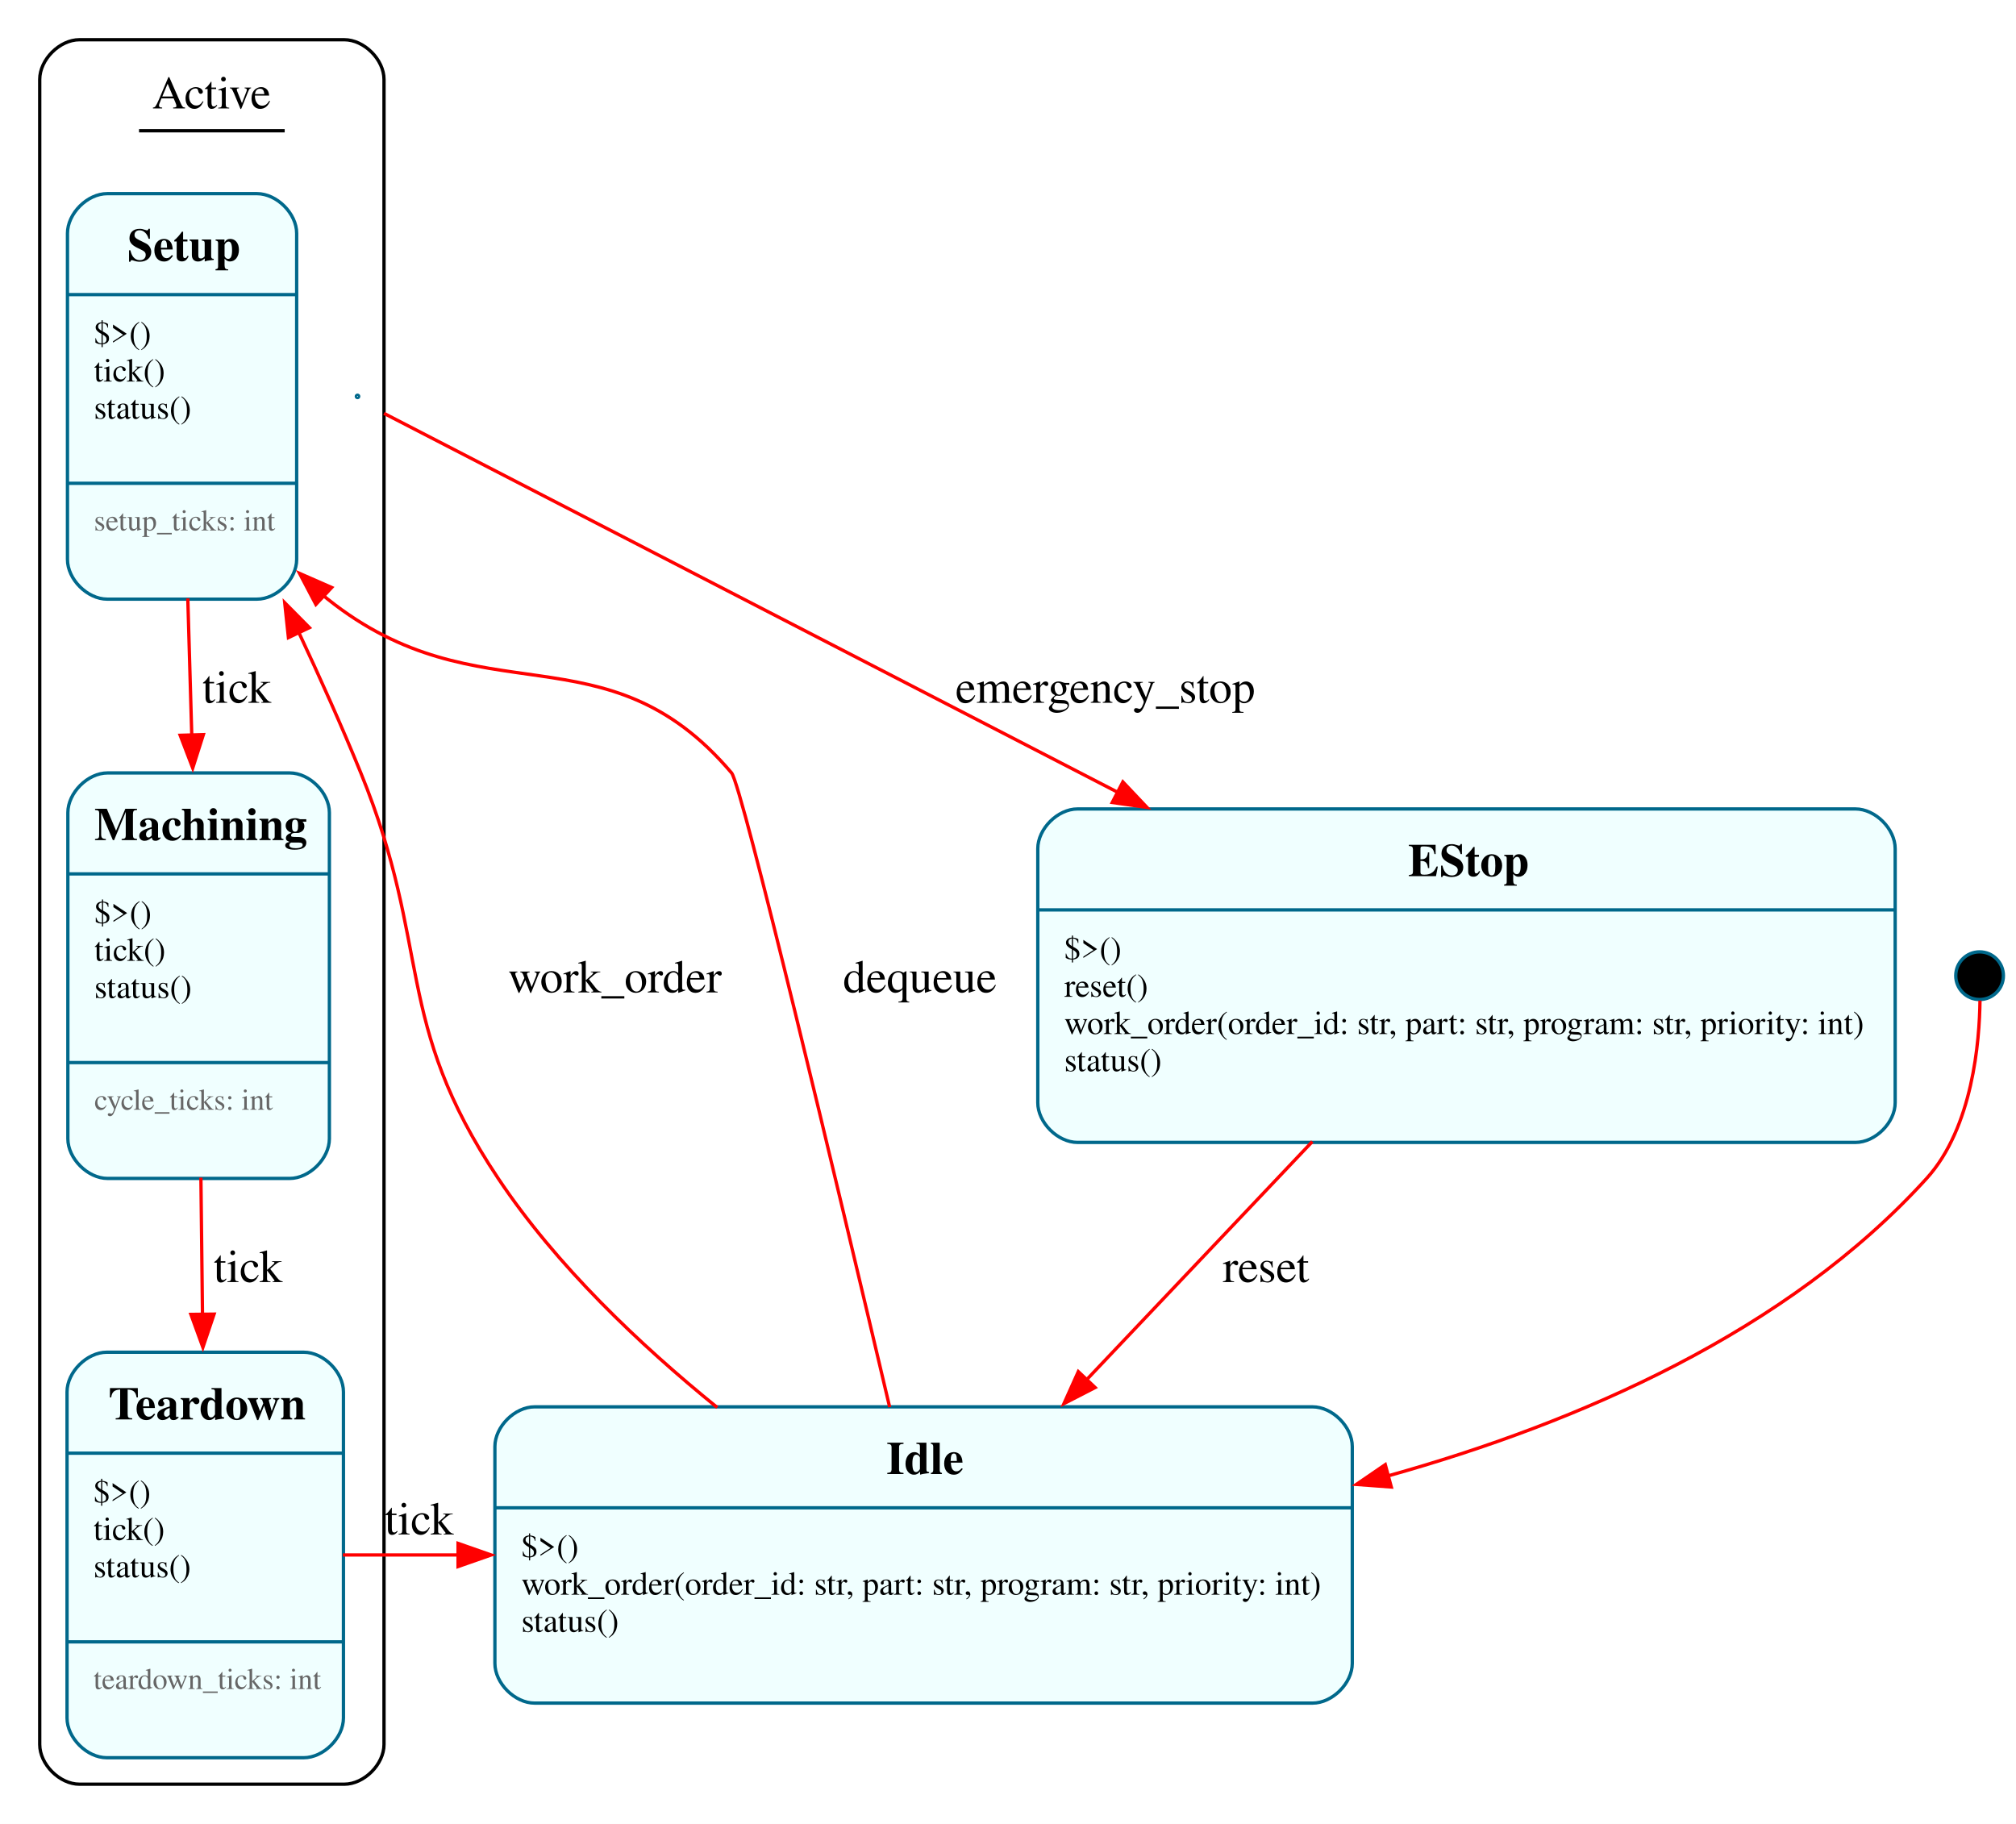
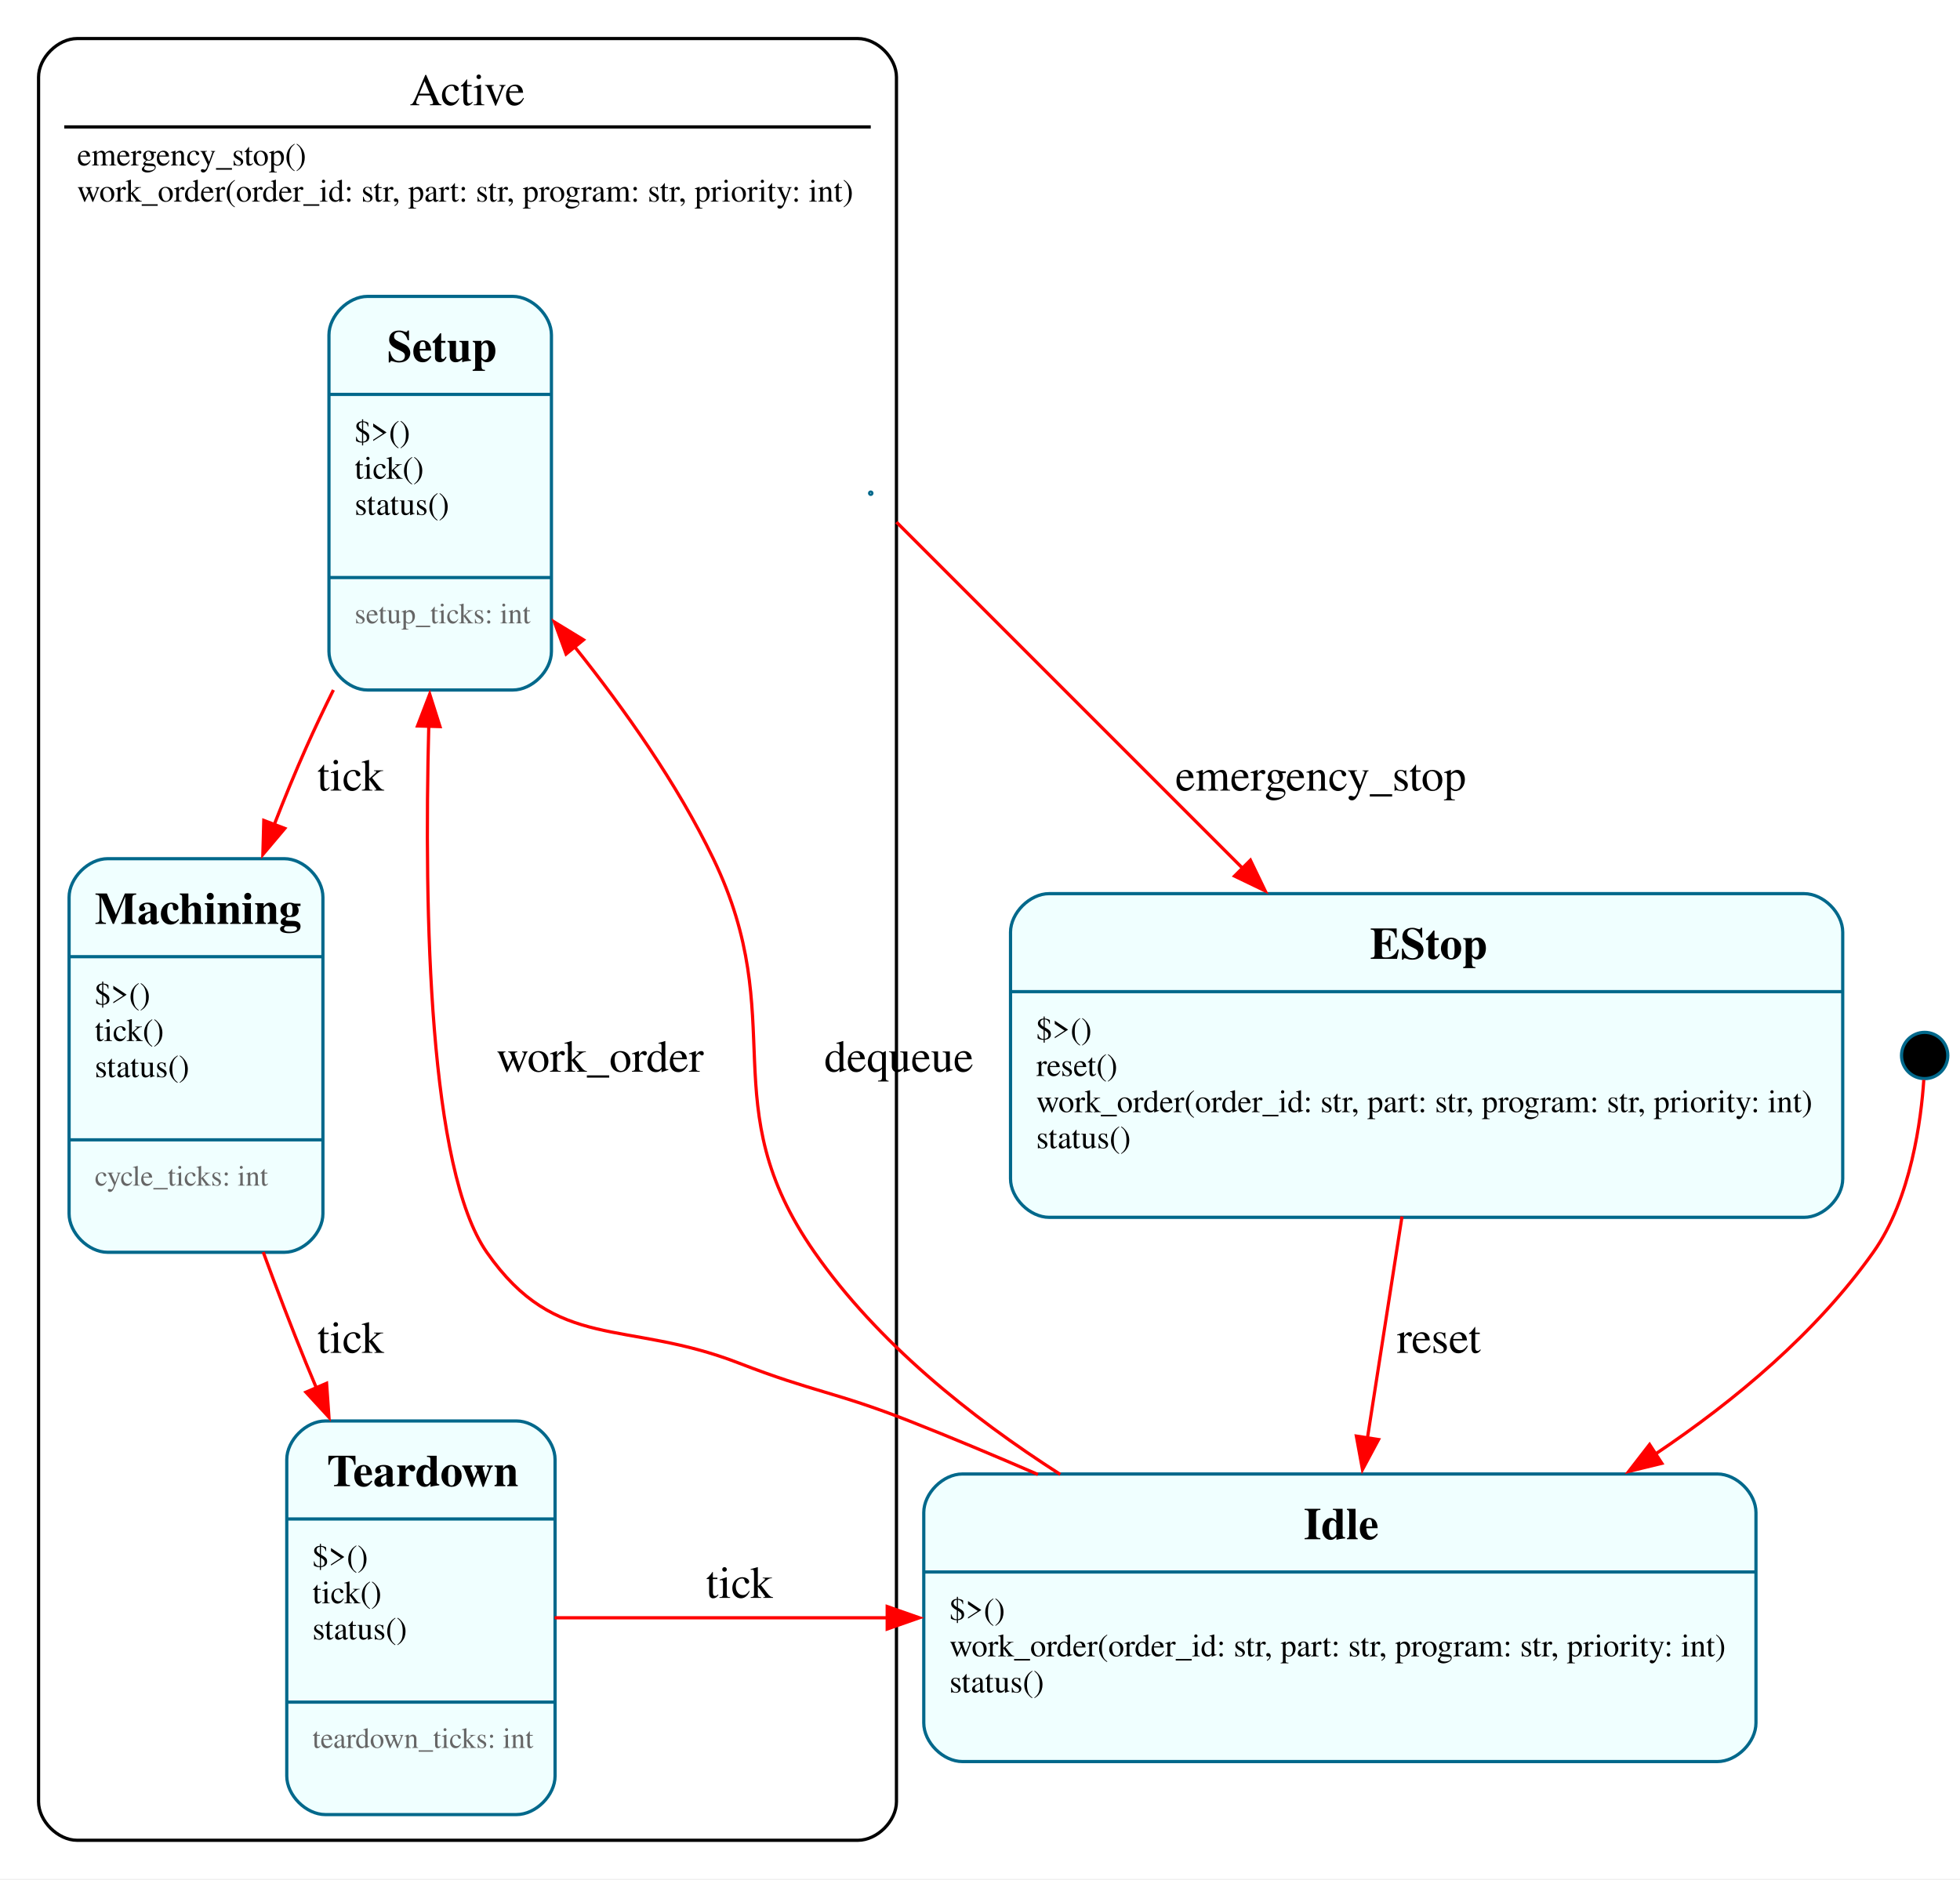
- <svg xmlns="http://www.w3.org/2000/svg" width="609pt" height="551pt" viewBox="0.00 0.00 609.00 551.00">
-   <g id="graph0" class="graph" transform="scale(1 1) rotate(0) translate(4 547)">
-     <polygon fill="white" stroke="none" points="-4,4 -4,-547 605.2,-547 605.2,4 -4,4" />
+ <svg xmlns="http://www.w3.org/2000/svg" width="610pt" height="585pt" viewBox="0.00 0.00 610.00 585.00">
+   <g id="graph0" class="graph" transform="scale(1 1) rotate(0) translate(4 580.75)">
+     <polygon fill="white" stroke="none" points="-4,4 -4,-580.75 606.2,-580.75 606.2,4 -4,4" />
    <g id="clust1" class="cluster">
-       <path fill="none" stroke="black" d="M20,-8C20,-8 100,-8 100,-8 106,-8 112,-14 112,-20 112,-20 112,-523 112,-523 112,-529 106,-535 100,-535 100,-535 20,-535 20,-535 14,-535 8,-529 8,-523 8,-523 8,-20 8,-20 8,-14 14,-8 20,-8" />
-       <text xml:space="preserve" text-anchor="start" x="42" y="-514.25" font-family="Times,serif" font-size="14.00">Active</text>
-       <polygon fill="black" stroke="black" points="38,-507.5 38,-507.5 82,-507.5 82,-507.5 38,-507.5" />
+       <path fill="none" stroke="black" d="M20,-8C20,-8 263,-8 263,-8 269,-8 275,-14 275,-20 275,-20 275,-556.75 275,-556.75 275,-562.75 269,-568.75 263,-568.75 263,-568.75 20,-568.75 20,-568.75 14,-568.75 8,-562.75 8,-556.75 8,-556.75 8,-20 8,-20 8,-14 14,-8 20,-8" />
+       <text xml:space="preserve" text-anchor="start" x="123.5" y="-548" font-family="Times,serif" font-size="14.00">Active</text>
+       <text xml:space="preserve" text-anchor="start" x="20" y="-529.25" font-family="Times,serif" font-size="10.00">emergency_stop()</text>
+       <text xml:space="preserve" text-anchor="start" x="20" y="-518" font-family="Times,serif" font-size="10.00">work_order(order_id: str, part: str, program: str, priority: int)</text>
+       <text xml:space="preserve" text-anchor="start" x="123.5" y="-506.75" font-family="Times,serif" font-size="10.00">                </text>
+       <polygon fill="black" stroke="black" points="16,-541.25 16,-541.25 267,-541.25 267,-541.25 16,-541.25" />
    </g>
    <g id="node1" class="node">
-       <ellipse fill="black" stroke="#00688b" cx="594" cy="-252.25" rx="7.2" ry="7.2" />
+       <ellipse fill="black" stroke="#00688b" cx="595" cy="-252.25" rx="7.2" ry="7.2" />
    </g>
    <g id="node2" class="node">
-       <path fill="azure" stroke="none" d="M392.5,-122C392.5,-122 157.5,-122 157.5,-122 151.5,-122 145.5,-116 145.5,-110 145.5,-110 145.5,-44.5 145.5,-44.5 145.5,-38.5 151.5,-32.5 157.5,-32.5 157.5,-32.5 392.5,-32.5 392.5,-32.5 398.5,-32.5 404.5,-38.5 404.5,-44.5 404.5,-44.5 404.5,-110 404.5,-110 404.5,-116 398.5,-122 392.5,-122" />
-       <text xml:space="preserve" text-anchor="start" x="263.75" y="-101.7" font-family="Times,serif" font-weight="bold" font-size="14.00">Idle</text>
-       <text xml:space="preserve" text-anchor="start" x="153.5" y="-76.5" font-family="Times,serif" font-size="10.00">$&gt;()</text>
-       <text xml:space="preserve" text-anchor="start" x="153.5" y="-65.25" font-family="Times,serif" font-size="10.00">work_order(order_id: str, part: str, program: str, priority: int)</text>
-       <text xml:space="preserve" text-anchor="start" x="153.5" y="-54" font-family="Times,serif" font-size="10.00">status()</text>
-       <text xml:space="preserve" text-anchor="start" x="261.5" y="-42.75" font-family="Times,serif" font-size="10.00">            </text>
-       <polygon fill="#00688b" stroke="#00688b" points="145.5,-91.5 145.5,-91.5 404.5,-91.5 404.5,-91.5 145.5,-91.5" />
-       <path fill="none" stroke="#00688b" d="M157.5,-32.5C157.5,-32.5 392.5,-32.5 392.5,-32.5 398.5,-32.5 404.5,-38.5 404.5,-44.5 404.5,-44.5 404.5,-110 404.5,-110 404.5,-116 398.5,-122 392.5,-122 392.5,-122 157.5,-122 157.5,-122 151.5,-122 145.5,-116 145.5,-110 145.5,-110 145.5,-44.5 145.5,-44.5 145.5,-38.5 151.5,-32.5 157.5,-32.5" />
+       <path fill="azure" stroke="none" d="M530.5,-122C530.5,-122 295.5,-122 295.5,-122 289.5,-122 283.5,-116 283.5,-110 283.5,-110 283.5,-44.5 283.5,-44.5 283.5,-38.5 289.5,-32.5 295.5,-32.5 295.5,-32.5 530.5,-32.5 530.5,-32.5 536.5,-32.5 542.5,-38.5 542.5,-44.5 542.5,-44.5 542.5,-110 542.5,-110 542.5,-116 536.5,-122 530.5,-122" />
+       <text xml:space="preserve" text-anchor="start" x="401.75" y="-101.7" font-family="Times,serif" font-weight="bold" font-size="14.00">Idle</text>
+       <text xml:space="preserve" text-anchor="start" x="291.5" y="-76.5" font-family="Times,serif" font-size="10.00">$&gt;()</text>
+       <text xml:space="preserve" text-anchor="start" x="291.5" y="-65.25" font-family="Times,serif" font-size="10.00">work_order(order_id: str, part: str, program: str, priority: int)</text>
+       <text xml:space="preserve" text-anchor="start" x="291.5" y="-54" font-family="Times,serif" font-size="10.00">status()</text>
+       <text xml:space="preserve" text-anchor="start" x="399.5" y="-42.75" font-family="Times,serif" font-size="10.00">            </text>
+       <polygon fill="#00688b" stroke="#00688b" points="283.5,-91.5 283.5,-91.5 542.5,-91.5 542.5,-91.5 283.5,-91.5" />
+       <path fill="none" stroke="#00688b" d="M295.5,-32.5C295.5,-32.5 530.5,-32.5 530.5,-32.5 536.5,-32.5 542.5,-38.5 542.5,-44.5 542.5,-44.5 542.5,-110 542.5,-110 542.5,-116 536.5,-122 530.5,-122 530.5,-122 295.5,-122 295.5,-122 289.5,-122 283.5,-116 283.5,-110 283.5,-110 283.5,-44.5 283.5,-44.5 283.5,-38.5 289.5,-32.5 295.5,-32.5" />
    </g>
    <g id="edge1" class="edge">
-       <path fill="none" stroke="red" d="M594.12,-244.72C593.98,-232.58 591.97,-206.39 578,-191 535.91,-144.64 472.97,-117.27 415.33,-101.15" />
-       <polygon fill="red" stroke="red" points="416.29,-97.78 405.73,-98.56 414.47,-104.54 416.29,-97.78" />
+       <path fill="none" stroke="red" d="M594.73,-244.65C593.95,-232.84 590.9,-207.77 579,-191 561.32,-166.07 536.26,-144.99 510.96,-128.04" />
+       <polygon fill="red" stroke="red" points="513.21,-125.32 502.91,-122.81 509.39,-131.19 513.21,-125.32" />
    </g>
    <g id="node4" class="node">
-       <path fill="azure" stroke="none" d="M73.62,-488.5C73.62,-488.5 28.38,-488.5 28.38,-488.5 22.38,-488.5 16.38,-482.5 16.38,-476.5 16.38,-476.5 16.38,-378 16.38,-378 16.38,-372 22.38,-366 28.38,-366 28.38,-366 73.62,-366 73.62,-366 79.62,-366 85.62,-372 85.62,-378 85.62,-378 85.62,-476.5 85.62,-476.5 85.62,-482.5 79.62,-488.5 73.62,-488.5" />
-       <text xml:space="preserve" text-anchor="start" x="34.5" y="-468.2" font-family="Times,serif" font-weight="bold" font-size="14.00">Setup</text>
-       <text xml:space="preserve" text-anchor="start" x="24.38" y="-443" font-family="Times,serif" font-size="10.00">$&gt;()</text>
-       <text xml:space="preserve" text-anchor="start" x="24.38" y="-431.75" font-family="Times,serif" font-size="10.00">tick()</text>
-       <text xml:space="preserve" text-anchor="start" x="24.38" y="-420.5" font-family="Times,serif" font-size="10.00">status()</text>
-       <text xml:space="preserve" text-anchor="start" x="24.38" y="-409.25" font-family="Times,serif" font-size="10.00">                </text>
-       <text xml:space="preserve" text-anchor="start" x="24.38" y="-386.75" font-family="Times,serif" font-size="9.00" fill="#666666">setup_ticks: int</text>
-       <text xml:space="preserve" text-anchor="start" x="33" y="-376.25" font-family="Times,serif" font-size="9.00" fill="#666666">                </text>
-       <polygon fill="#00688b" stroke="#00688b" points="16.38,-458 16.38,-458 85.62,-458 85.62,-458 16.38,-458" />
-       <polygon fill="#00688b" stroke="#00688b" points="16.38,-401 16.38,-401 85.62,-401 85.62,-401 16.38,-401" />
-       <path fill="none" stroke="#00688b" d="M28.38,-366C28.38,-366 73.62,-366 73.62,-366 79.62,-366 85.62,-372 85.62,-378 85.62,-378 85.62,-476.5 85.62,-476.5 85.62,-482.5 79.62,-488.5 73.62,-488.5 73.62,-488.5 28.38,-488.5 28.38,-488.5 22.38,-488.5 16.38,-482.5 16.38,-476.5 16.38,-476.5 16.38,-378 16.38,-378 16.38,-372 22.38,-366 28.38,-366" />
+       <path fill="azure" stroke="none" d="M155.62,-488.5C155.62,-488.5 110.38,-488.5 110.38,-488.5 104.38,-488.5 98.38,-482.5 98.38,-476.5 98.38,-476.5 98.38,-378 98.38,-378 98.38,-372 104.38,-366 110.38,-366 110.38,-366 155.62,-366 155.62,-366 161.62,-366 167.62,-372 167.62,-378 167.62,-378 167.62,-476.5 167.62,-476.5 167.62,-482.5 161.62,-488.5 155.62,-488.5" />
+       <text xml:space="preserve" text-anchor="start" x="116.5" y="-468.2" font-family="Times,serif" font-weight="bold" font-size="14.00">Setup</text>
+       <text xml:space="preserve" text-anchor="start" x="106.38" y="-443" font-family="Times,serif" font-size="10.00">$&gt;()</text>
+       <text xml:space="preserve" text-anchor="start" x="106.38" y="-431.75" font-family="Times,serif" font-size="10.00">tick()</text>
+       <text xml:space="preserve" text-anchor="start" x="106.38" y="-420.5" font-family="Times,serif" font-size="10.00">status()</text>
+       <text xml:space="preserve" text-anchor="start" x="106.38" y="-409.25" font-family="Times,serif" font-size="10.00">                </text>
+       <text xml:space="preserve" text-anchor="start" x="106.38" y="-386.75" font-family="Times,serif" font-size="9.00" fill="#666666">setup_ticks: int</text>
+       <text xml:space="preserve" text-anchor="start" x="115" y="-376.25" font-family="Times,serif" font-size="9.00" fill="#666666">                </text>
+       <polygon fill="#00688b" stroke="#00688b" points="98.38,-458 98.38,-458 167.62,-458 167.62,-458 98.38,-458" />
+       <polygon fill="#00688b" stroke="#00688b" points="98.38,-401 98.38,-401 167.62,-401 167.62,-401 98.38,-401" />
+       <path fill="none" stroke="#00688b" d="M110.38,-366C110.38,-366 155.62,-366 155.62,-366 161.62,-366 167.62,-372 167.62,-378 167.62,-378 167.62,-476.5 167.62,-476.5 167.62,-482.5 161.62,-488.5 155.62,-488.5 155.62,-488.5 110.38,-488.5 110.38,-488.5 104.38,-488.5 98.38,-482.5 98.38,-476.5 98.38,-476.5 98.38,-378 98.38,-378 98.38,-372 104.38,-366 110.38,-366" />
    </g>
    <g id="edge2" class="edge">
-       <path fill="none" stroke="red" d="M212.67,-121.8C189.24,-140.78 164.05,-164.71 146.5,-191 114.58,-238.81 126.68,-260.26 105,-313.5 99.3,-327.49 92.71,-342.21 86.13,-356.23" />
-       <polygon fill="red" stroke="red" points="83.13,-354.38 82.01,-364.92 89.46,-357.39 83.13,-354.38" />
-       <text xml:space="preserve" text-anchor="middle" x="181.75" y="-247.2" font-family="Times,serif" font-size="14.00"> work_order </text>
+       <path fill="none" stroke="red" d="M319.04,-121.85C305.68,-127.65 292.05,-133.36 279,-138.5 255.85,-147.61 249.19,-147.49 226,-156.5 190.48,-170.31 169.3,-159.74 147.5,-191 129.6,-216.66 127.91,-295.58 129.45,-354.99" />
+       <polygon fill="red" stroke="red" points="125.94,-354.81 129.74,-364.71 132.94,-354.61 125.94,-354.81" />
+       <text xml:space="preserve" text-anchor="middle" x="182.75" y="-247.2" font-family="Times,serif" font-size="14.00"> work_order </text>
    </g>
    <g id="edge3" class="edge">
-       <path fill="none" stroke="red" d="M264.75,-121.91C248.96,-188.91 220.14,-309.79 217,-313.5 178.83,-358.53 141.15,-329.2 95,-366 94.58,-366.33 94.17,-366.67 93.75,-367.01" />
-       <polygon fill="red" stroke="red" points="91.42,-364.4 86.49,-373.78 96.2,-369.52 91.42,-364.4" />
-       <text xml:space="preserve" text-anchor="middle" x="273.88" y="-247.2" font-family="Times,serif" font-size="14.00"> dequeue </text>
+       <path fill="none" stroke="red" d="M325.99,-121.87C297.92,-139.81 269.04,-163.01 249.5,-191 217.32,-237.1 242.39,-262.85 218,-313.5 206.75,-336.86 190.29,-360.16 174.84,-379.46" />
+       <polygon fill="red" stroke="red" points="172.18,-377.19 168.56,-387.14 177.6,-381.62 172.18,-377.19" />
+       <text xml:space="preserve" text-anchor="middle" x="275.75" y="-247.2" font-family="Times,serif" font-size="14.00"> dequeue </text>
    </g>
    <g id="node3" class="node">
-       <ellipse fill="azure" stroke="#00688b" cx="104" cy="-427.25" rx="0.36" ry="0.36" />
+       <ellipse fill="azure" stroke="#00688b" cx="267" cy="-427.25" rx="0.36" ry="0.36" />
    </g>
    <g id="node7" class="node">
-       <path fill="azure" stroke="none" d="M556.5,-302.62C556.5,-302.62 321.5,-302.62 321.5,-302.62 315.5,-302.62 309.5,-296.62 309.5,-290.62 309.5,-290.62 309.5,-213.88 309.5,-213.88 309.5,-207.88 315.5,-201.88 321.5,-201.88 321.5,-201.88 556.5,-201.88 556.5,-201.88 562.5,-201.88 568.5,-207.88 568.5,-213.88 568.5,-213.88 568.5,-290.62 568.5,-290.62 568.5,-296.62 562.5,-302.62 556.5,-302.62" />
-       <text xml:space="preserve" text-anchor="start" x="421.38" y="-282.32" font-family="Times,serif" font-weight="bold" font-size="14.00">EStop</text>
-       <text xml:space="preserve" text-anchor="start" x="317.5" y="-257.12" font-family="Times,serif" font-size="10.00">$&gt;()</text>
-       <text xml:space="preserve" text-anchor="start" x="317.5" y="-245.88" font-family="Times,serif" font-size="10.00">reset()</text>
-       <text xml:space="preserve" text-anchor="start" x="317.5" y="-234.62" font-family="Times,serif" font-size="10.00">work_order(order_id: str, part: str, program: str, priority: int)</text>
-       <text xml:space="preserve" text-anchor="start" x="317.5" y="-223.38" font-family="Times,serif" font-size="10.00">status()</text>
-       <text xml:space="preserve" text-anchor="start" x="425.5" y="-212.12" font-family="Times,serif" font-size="10.00">            </text>
-       <polygon fill="#00688b" stroke="#00688b" points="309.5,-272.12 309.5,-272.12 568.5,-272.12 568.5,-272.12 309.5,-272.12" />
-       <path fill="none" stroke="#00688b" d="M321.5,-201.88C321.5,-201.88 556.5,-201.88 556.5,-201.88 562.5,-201.88 568.5,-207.88 568.5,-213.88 568.5,-213.88 568.5,-290.62 568.5,-290.62 568.5,-296.62 562.5,-302.62 556.5,-302.62 556.5,-302.62 321.5,-302.62 321.5,-302.62 315.5,-302.62 309.5,-296.62 309.5,-290.62 309.5,-290.62 309.5,-213.88 309.5,-213.88 309.5,-207.88 315.5,-201.88 321.5,-201.88" />
+       <path fill="azure" stroke="none" d="M557.5,-302.62C557.5,-302.62 322.5,-302.62 322.5,-302.62 316.5,-302.62 310.5,-296.62 310.5,-290.62 310.5,-290.62 310.5,-213.88 310.5,-213.88 310.5,-207.88 316.5,-201.88 322.5,-201.88 322.5,-201.88 557.5,-201.88 557.5,-201.88 563.5,-201.88 569.5,-207.88 569.5,-213.88 569.5,-213.88 569.5,-290.62 569.5,-290.62 569.5,-296.62 563.5,-302.62 557.5,-302.62" />
+       <text xml:space="preserve" text-anchor="start" x="422.38" y="-282.32" font-family="Times,serif" font-weight="bold" font-size="14.00">EStop</text>
+       <text xml:space="preserve" text-anchor="start" x="318.5" y="-257.12" font-family="Times,serif" font-size="10.00">$&gt;()</text>
+       <text xml:space="preserve" text-anchor="start" x="318.5" y="-245.88" font-family="Times,serif" font-size="10.00">reset()</text>
+       <text xml:space="preserve" text-anchor="start" x="318.5" y="-234.62" font-family="Times,serif" font-size="10.00">work_order(order_id: str, part: str, program: str, priority: int)</text>
+       <text xml:space="preserve" text-anchor="start" x="318.5" y="-223.38" font-family="Times,serif" font-size="10.00">status()</text>
+       <text xml:space="preserve" text-anchor="start" x="426.5" y="-212.12" font-family="Times,serif" font-size="10.00">            </text>
+       <polygon fill="#00688b" stroke="#00688b" points="310.5,-272.12 310.5,-272.12 569.5,-272.12 569.5,-272.12 310.5,-272.12" />
+       <path fill="none" stroke="#00688b" d="M322.5,-201.88C322.5,-201.88 557.5,-201.88 557.5,-201.88 563.5,-201.88 569.5,-207.88 569.5,-213.88 569.5,-213.88 569.5,-290.62 569.5,-290.62 569.5,-296.62 563.5,-302.62 557.5,-302.62 557.5,-302.62 322.5,-302.62 322.5,-302.62 316.5,-302.62 310.5,-296.62 310.5,-290.62 310.5,-290.62 310.5,-213.88 310.5,-213.88 310.5,-207.88 316.5,-201.88 322.5,-201.88" />
    </g>
    <g id="edge7" class="edge">
-       <path fill="none" stroke="red" d="M112,-422.12C141.93,-406.66 249.88,-350.92 333.66,-307.65" />
-       <polygon fill="red" stroke="red" points="335.2,-310.79 342.48,-303.09 331.99,-304.57 335.2,-310.79" />
-       <text xml:space="preserve" text-anchor="middle" x="329.92" y="-334.7" font-family="Times,serif" font-size="14.00"> emergency_stop </text>
+       <path fill="none" stroke="red" d="M275,-418.25C293.96,-399.29 343.03,-350.22 382.77,-310.48" />
+       <polygon fill="red" stroke="red" points="385.16,-313.04 389.75,-303.5 380.21,-308.09 385.16,-313.04" />
+       <text xml:space="preserve" text-anchor="middle" x="407.06" y="-334.7" font-family="Times,serif" font-size="14.00"> emergency_stop </text>
    </g>
    <g id="node5" class="node">
-       <path fill="azure" stroke="none" d="M83.5,-313.5C83.5,-313.5 28.5,-313.5 28.5,-313.5 22.5,-313.5 16.5,-307.5 16.5,-301.5 16.5,-301.5 16.5,-203 16.5,-203 16.5,-197 22.5,-191 28.5,-191 28.5,-191 83.5,-191 83.5,-191 89.5,-191 95.5,-197 95.5,-203 95.5,-203 95.5,-301.5 95.5,-301.5 95.5,-307.5 89.5,-313.5 83.5,-313.5" />
-       <text xml:space="preserve" text-anchor="start" x="24.5" y="-293.2" font-family="Times,serif" font-weight="bold" font-size="14.00">Machining</text>
-       <text xml:space="preserve" text-anchor="start" x="24.5" y="-268" font-family="Times,serif" font-size="10.00">$&gt;()</text>
-       <text xml:space="preserve" text-anchor="start" x="24.5" y="-256.75" font-family="Times,serif" font-size="10.00">tick()</text>
-       <text xml:space="preserve" text-anchor="start" x="24.5" y="-245.5" font-family="Times,serif" font-size="10.00">status()</text>
-       <text xml:space="preserve" text-anchor="start" x="24.5" y="-234.25" font-family="Times,serif" font-size="10.00">                </text>
-       <text xml:space="preserve" text-anchor="start" x="24.5" y="-211.75" font-family="Times,serif" font-size="9.00" fill="#666666">cycle_ticks: int</text>
-       <text xml:space="preserve" text-anchor="start" x="32.75" y="-201.25" font-family="Times,serif" font-size="9.00" fill="#666666">                </text>
-       <polygon fill="#00688b" stroke="#00688b" points="16.5,-283 16.5,-283 95.5,-283 95.5,-283 16.5,-283" />
-       <polygon fill="#00688b" stroke="#00688b" points="16.5,-226 16.5,-226 95.5,-226 95.5,-226 16.5,-226" />
-       <path fill="none" stroke="#00688b" d="M28.5,-191C28.5,-191 83.5,-191 83.5,-191 89.5,-191 95.5,-197 95.5,-203 95.5,-203 95.5,-301.5 95.5,-301.5 95.5,-307.5 89.5,-313.5 83.5,-313.5 83.5,-313.5 28.5,-313.5 28.5,-313.5 22.5,-313.5 16.5,-307.5 16.5,-301.5 16.5,-301.5 16.5,-203 16.5,-203 16.5,-197 22.5,-191 28.5,-191" />
+       <path fill="azure" stroke="none" d="M84.5,-313.5C84.5,-313.5 29.5,-313.5 29.5,-313.5 23.5,-313.5 17.5,-307.5 17.5,-301.5 17.5,-301.5 17.5,-203 17.5,-203 17.5,-197 23.5,-191 29.5,-191 29.5,-191 84.5,-191 84.5,-191 90.5,-191 96.5,-197 96.5,-203 96.5,-203 96.5,-301.5 96.5,-301.5 96.5,-307.5 90.5,-313.5 84.5,-313.5" />
+       <text xml:space="preserve" text-anchor="start" x="25.5" y="-293.2" font-family="Times,serif" font-weight="bold" font-size="14.00">Machining</text>
+       <text xml:space="preserve" text-anchor="start" x="25.5" y="-268" font-family="Times,serif" font-size="10.00">$&gt;()</text>
+       <text xml:space="preserve" text-anchor="start" x="25.5" y="-256.75" font-family="Times,serif" font-size="10.00">tick()</text>
+       <text xml:space="preserve" text-anchor="start" x="25.5" y="-245.5" font-family="Times,serif" font-size="10.00">status()</text>
+       <text xml:space="preserve" text-anchor="start" x="25.5" y="-234.25" font-family="Times,serif" font-size="10.00">                </text>
+       <text xml:space="preserve" text-anchor="start" x="25.5" y="-211.75" font-family="Times,serif" font-size="9.00" fill="#666666">cycle_ticks: int</text>
+       <text xml:space="preserve" text-anchor="start" x="33.75" y="-201.25" font-family="Times,serif" font-size="9.00" fill="#666666">                </text>
+       <polygon fill="#00688b" stroke="#00688b" points="17.5,-283 17.5,-283 96.5,-283 96.5,-283 17.5,-283" />
+       <polygon fill="#00688b" stroke="#00688b" points="17.5,-226 17.5,-226 96.5,-226 96.5,-226 17.5,-226" />
+       <path fill="none" stroke="#00688b" d="M29.5,-191C29.5,-191 84.5,-191 84.5,-191 90.5,-191 96.5,-197 96.5,-203 96.5,-203 96.5,-301.5 96.5,-301.5 96.5,-307.5 90.5,-313.5 84.5,-313.5 84.5,-313.5 29.5,-313.5 29.5,-313.5 23.5,-313.5 17.5,-307.5 17.5,-301.5 17.5,-301.5 17.5,-203 17.5,-203 17.5,-197 23.5,-191 29.5,-191" />
    </g>
    <g id="edge4" class="edge">
-       <path fill="none" stroke="red" d="M52.73,-366.23C53.12,-352.89 53.53,-338.61 53.93,-324.86" />
-       <polygon fill="red" stroke="red" points="57.43,-325.07 54.22,-314.97 50.43,-324.87 57.43,-325.07" />
-       <text xml:space="preserve" text-anchor="middle" x="67.52" y="-334.7" font-family="Times,serif" font-size="14.00"> tick </text>
+       <path fill="none" stroke="red" d="M99.76,-366.01C96.77,-359.99 93.88,-353.91 91.25,-348 87.84,-340.33 84.5,-332.21 81.34,-324.08" />
+       <polygon fill="red" stroke="red" points="84.64,-322.92 77.81,-314.82 78.1,-325.41 84.64,-322.92" />
+       <text xml:space="preserve" text-anchor="middle" x="105.12" y="-334.7" font-family="Times,serif" font-size="14.00"> tick </text>
    </g>
    <g id="node6" class="node">
-       <path fill="azure" stroke="none" d="M87.75,-138.5C87.75,-138.5 28.25,-138.5 28.25,-138.5 22.25,-138.5 16.25,-132.5 16.25,-126.5 16.25,-126.5 16.25,-28 16.25,-28 16.25,-22 22.25,-16 28.25,-16 28.25,-16 87.75,-16 87.75,-16 93.75,-16 99.75,-22 99.75,-28 99.75,-28 99.75,-126.5 99.75,-126.5 99.75,-132.5 93.75,-138.5 87.75,-138.5" />
-       <text xml:space="preserve" text-anchor="start" x="28.75" y="-118.2" font-family="Times,serif" font-weight="bold" font-size="14.00">Teardown</text>
-       <text xml:space="preserve" text-anchor="start" x="24.25" y="-93" font-family="Times,serif" font-size="10.00">$&gt;()</text>
-       <text xml:space="preserve" text-anchor="start" x="24.25" y="-81.75" font-family="Times,serif" font-size="10.00">tick()</text>
-       <text xml:space="preserve" text-anchor="start" x="24.25" y="-70.5" font-family="Times,serif" font-size="10.00">status()</text>
-       <text xml:space="preserve" text-anchor="start" x="24.25" y="-59.25" font-family="Times,serif" font-size="10.00">                </text>
-       <text xml:space="preserve" text-anchor="start" x="24.25" y="-36.75" font-family="Times,serif" font-size="9.00" fill="#666666">teardown_ticks: int</text>
-       <text xml:space="preserve" text-anchor="start" x="40" y="-26.25" font-family="Times,serif" font-size="9.00" fill="#666666">                </text>
-       <polygon fill="#00688b" stroke="#00688b" points="16.25,-108 16.25,-108 99.75,-108 99.75,-108 16.25,-108" />
-       <polygon fill="#00688b" stroke="#00688b" points="16.25,-51 16.25,-51 99.75,-51 99.75,-51 16.25,-51" />
-       <path fill="none" stroke="#00688b" d="M28.25,-16C28.25,-16 87.75,-16 87.75,-16 93.75,-16 99.75,-22 99.75,-28 99.75,-28 99.75,-126.5 99.75,-126.5 99.75,-132.5 93.75,-138.5 87.75,-138.5 87.75,-138.5 28.25,-138.5 28.25,-138.5 22.25,-138.5 16.25,-132.5 16.25,-126.5 16.25,-126.5 16.25,-28 16.25,-28 16.25,-22 22.25,-16 28.25,-16" />
+       <path fill="azure" stroke="none" d="M156.75,-138.5C156.75,-138.5 97.25,-138.5 97.25,-138.5 91.25,-138.5 85.25,-132.5 85.25,-126.5 85.25,-126.5 85.25,-28 85.25,-28 85.25,-22 91.25,-16 97.25,-16 97.25,-16 156.75,-16 156.75,-16 162.75,-16 168.75,-22 168.75,-28 168.75,-28 168.75,-126.5 168.75,-126.5 168.75,-132.5 162.75,-138.5 156.75,-138.5" />
+       <text xml:space="preserve" text-anchor="start" x="97.75" y="-118.2" font-family="Times,serif" font-weight="bold" font-size="14.00">Teardown</text>
+       <text xml:space="preserve" text-anchor="start" x="93.25" y="-93" font-family="Times,serif" font-size="10.00">$&gt;()</text>
+       <text xml:space="preserve" text-anchor="start" x="93.25" y="-81.75" font-family="Times,serif" font-size="10.00">tick()</text>
+       <text xml:space="preserve" text-anchor="start" x="93.25" y="-70.5" font-family="Times,serif" font-size="10.00">status()</text>
+       <text xml:space="preserve" text-anchor="start" x="93.25" y="-59.25" font-family="Times,serif" font-size="10.00">                </text>
+       <text xml:space="preserve" text-anchor="start" x="93.25" y="-36.75" font-family="Times,serif" font-size="9.00" fill="#666666">teardown_ticks: int</text>
+       <text xml:space="preserve" text-anchor="start" x="109" y="-26.25" font-family="Times,serif" font-size="9.00" fill="#666666">                </text>
+       <polygon fill="#00688b" stroke="#00688b" points="85.25,-108 85.25,-108 168.75,-108 168.75,-108 85.25,-108" />
+       <polygon fill="#00688b" stroke="#00688b" points="85.25,-51 85.25,-51 168.75,-51 168.75,-51 85.25,-51" />
+       <path fill="none" stroke="#00688b" d="M97.25,-16C97.25,-16 156.75,-16 156.75,-16 162.75,-16 168.75,-22 168.75,-28 168.75,-28 168.75,-126.5 168.75,-126.5 168.75,-132.5 162.75,-138.5 156.75,-138.5 156.75,-138.5 97.25,-138.5 97.25,-138.5 91.25,-138.5 85.25,-132.5 85.25,-126.5 85.25,-126.5 85.25,-28 85.25,-28 85.25,-22 91.25,-16 97.25,-16" />
    </g>
    <g id="edge5" class="edge">
-       <path fill="none" stroke="red" d="M56.69,-191.23C56.85,-177.89 57.01,-163.61 57.17,-149.86" />
-       <polygon fill="red" stroke="red" points="60.67,-150.01 57.29,-139.97 53.67,-149.93 60.67,-150.01" />
-       <text xml:space="preserve" text-anchor="middle" x="70.93" y="-159.7" font-family="Times,serif" font-size="14.00"> tick </text>
+       <path fill="none" stroke="red" d="M77.92,-191.07C82.16,-179.53 86.72,-167.59 91.25,-156.5 92.31,-153.9 93.41,-151.26 94.54,-148.6" />
+       <polygon fill="red" stroke="red" points="97.64,-150.23 98.38,-139.66 91.21,-147.46 97.64,-150.23" />
+       <text xml:space="preserve" text-anchor="middle" x="105.12" y="-159.7" font-family="Times,serif" font-size="14.00"> tick </text>
    </g>
    <g id="edge6" class="edge">
-       <path fill="none" stroke="red" d="M99.58,-77.25C110.15,-77.25 122.1,-77.25 134.68,-77.25" />
-       <polygon fill="red" stroke="red" points="134.37,-80.75 144.37,-77.25 134.37,-73.75 134.37,-80.75" />
-       <text xml:space="preserve" text-anchor="middle" x="122.62" y="-83.45" font-family="Times,serif" font-size="14.00"> tick </text>
+       <path fill="none" stroke="red" d="M168.59,-77.25C196.29,-77.25 234.47,-77.25 272.41,-77.25" />
+       <polygon fill="red" stroke="red" points="272.12,-80.75 282.12,-77.25 272.12,-73.75 272.12,-80.75" />
+       <text xml:space="preserve" text-anchor="middle" x="226.12" y="-83.45" font-family="Times,serif" font-size="14.00"> tick </text>
    </g>
    <g id="edge8" class="edge">
-       <path fill="none" stroke="red" d="M392.44,-202.14C371.1,-179.63 345.8,-152.94 324.16,-130.1" />
-       <polygon fill="red" stroke="red" points="326.82,-127.83 317.4,-122.98 321.74,-132.64 326.82,-127.83" />
-       <text xml:space="preserve" text-anchor="middle" x="378.42" y="-159.7" font-family="Times,serif" font-size="14.00"> reset </text>
+       <path fill="none" stroke="red" d="M432.34,-202.14C428.98,-180.62 425.02,-155.27 421.57,-133.13" />
+       <polygon fill="red" stroke="red" points="425.04,-132.72 420.04,-123.38 418.13,-133.8 425.04,-132.72" />
+       <text xml:space="preserve" text-anchor="middle" x="443.81" y="-159.7" font-family="Times,serif" font-size="14.00"> reset </text>
    </g>
  </g>
</svg>
